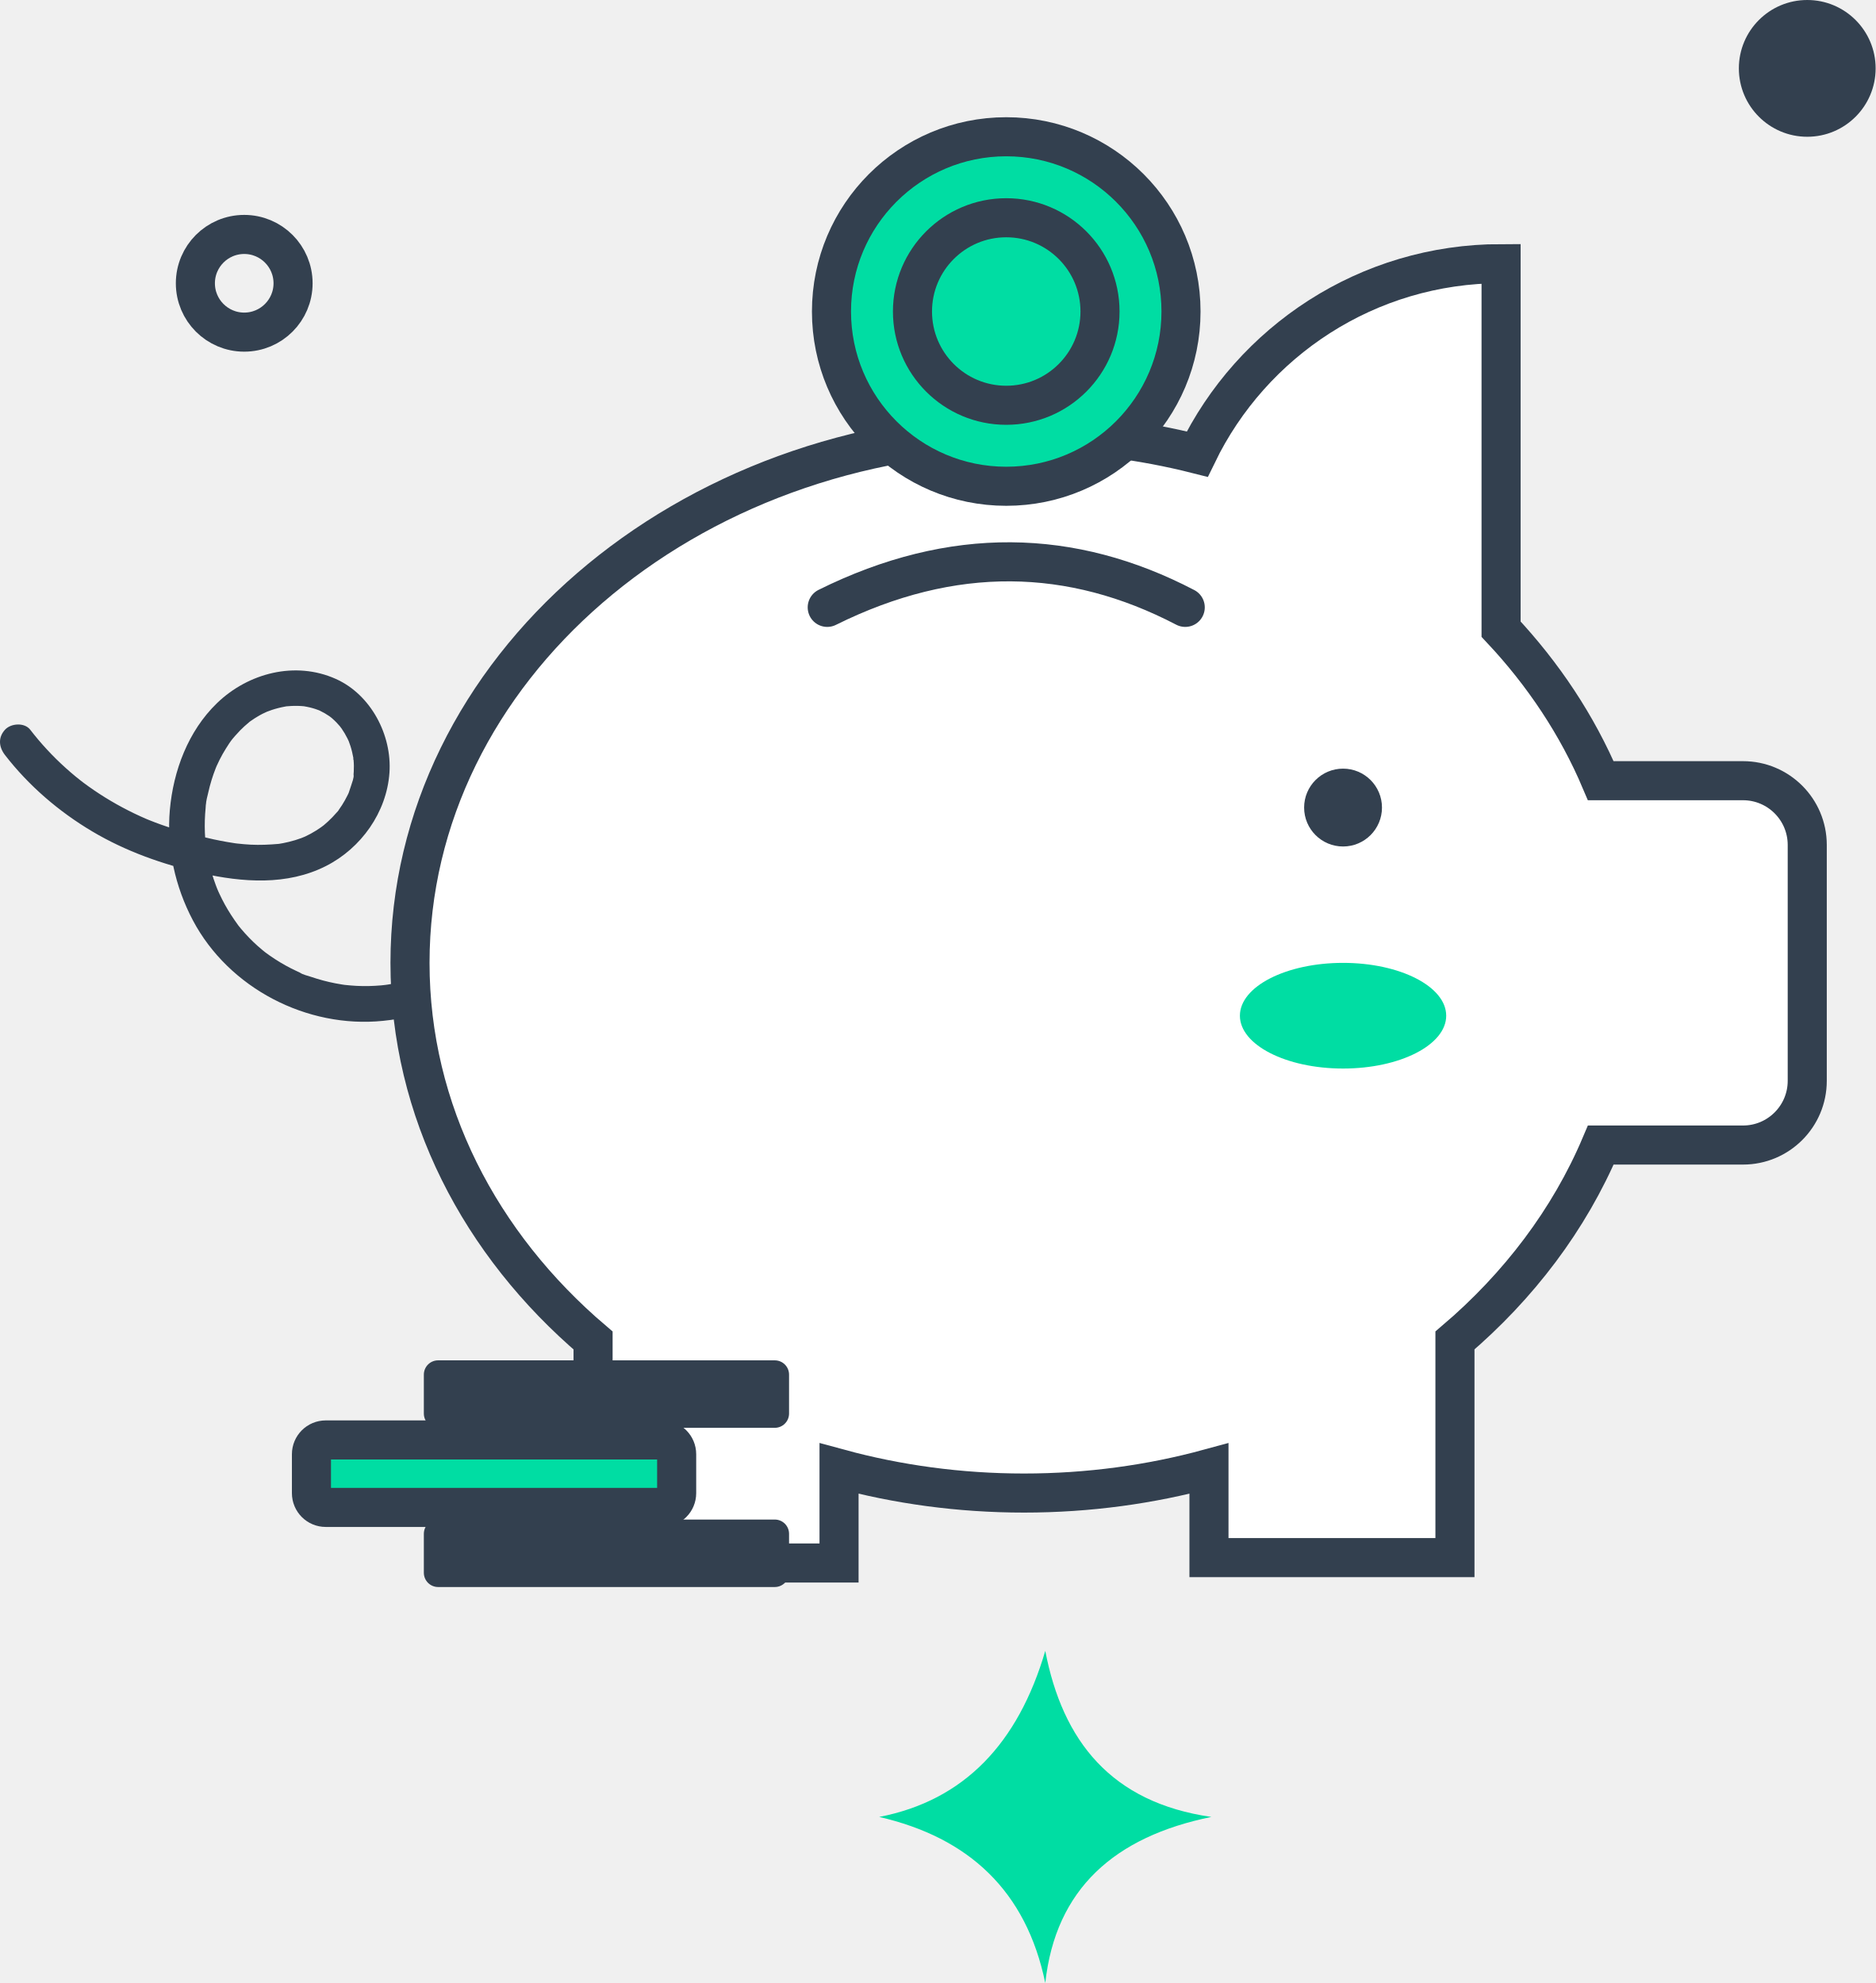
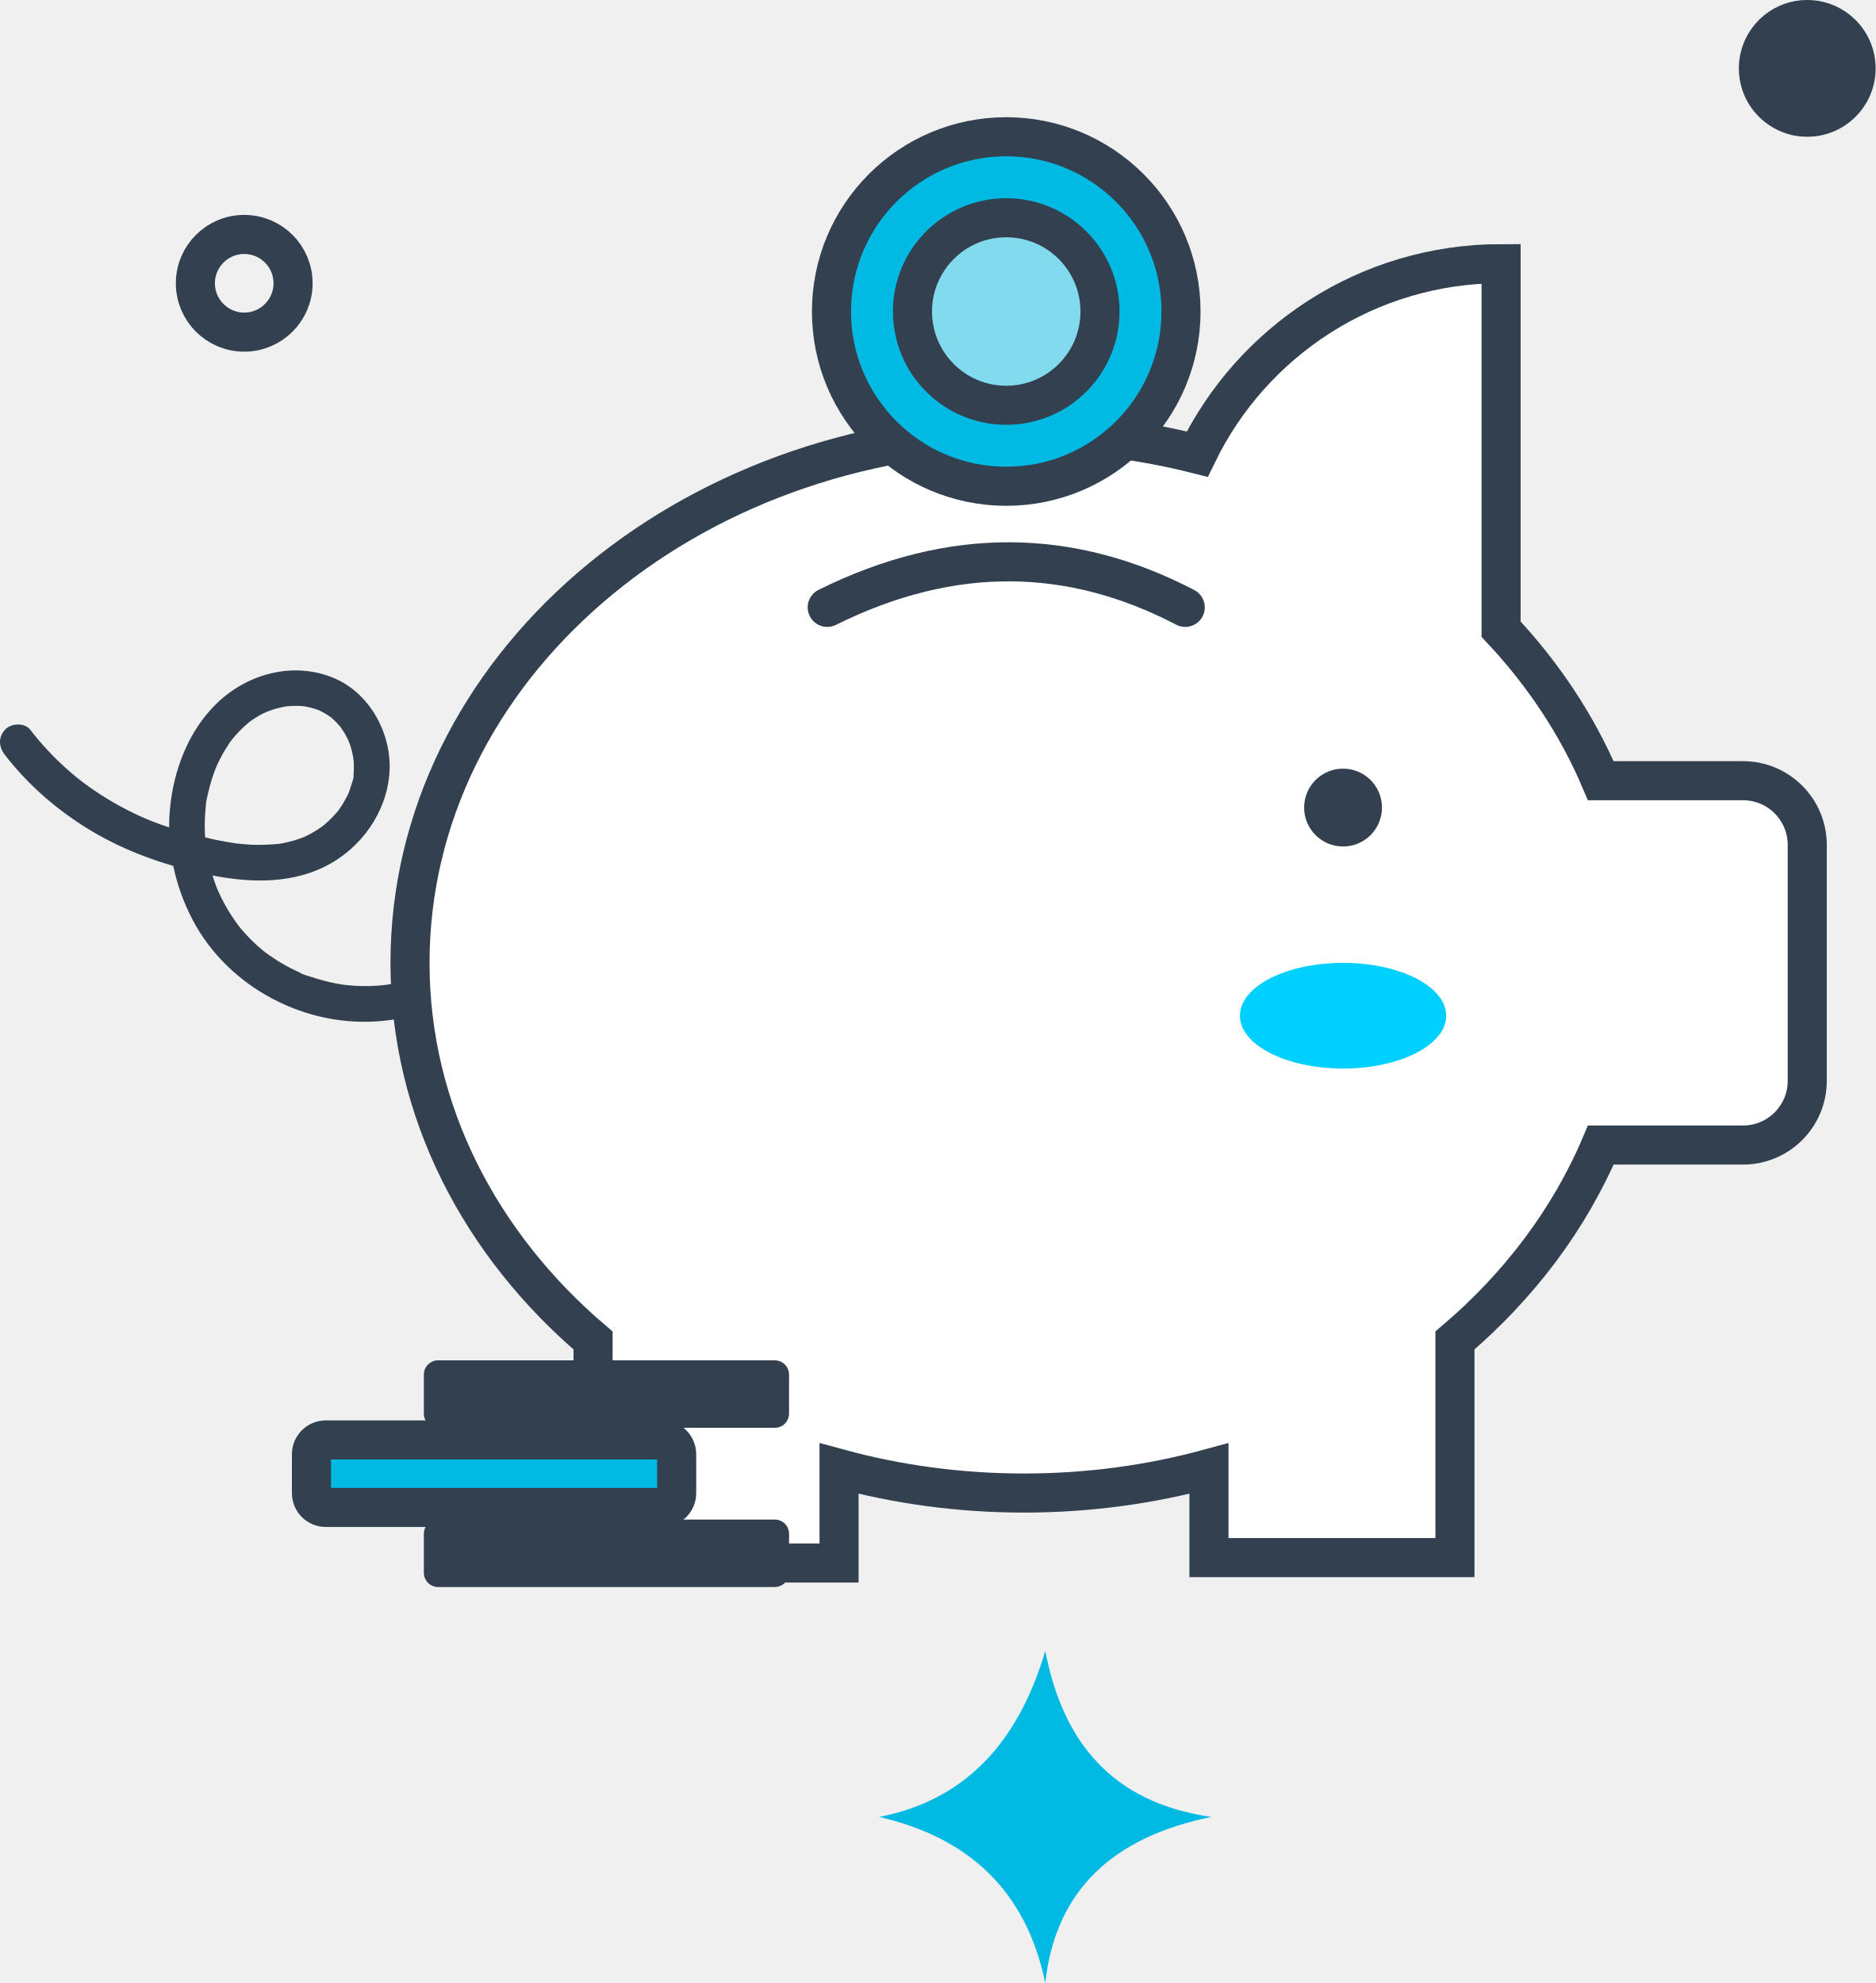
<svg xmlns="http://www.w3.org/2000/svg" width="192" height="203" viewBox="0 0 192 203" fill="none">
  <path d="M0.512 77.294C2.941 80.431 6.012 83.072 9.42 85.099C12.875 87.155 16.688 88.499 20.6 89.383C24.818 90.333 29.384 90.673 33.358 88.66C36.962 86.838 39.581 83.163 39.866 79.113C40.14 75.249 37.963 71.103 34.373 69.5C30.224 67.644 25.403 68.894 22.207 71.987C19.263 74.836 17.744 78.894 17.386 82.911C17.042 86.794 17.926 90.778 19.745 94.215C23.419 101.155 31.414 105.3 39.209 104.504C40.22 104.402 41.225 104.241 42.215 103.993C43.142 103.759 43.789 102.671 43.489 101.747C43.179 100.79 42.236 100.22 41.243 100.472C40.841 100.574 40.436 100.662 40.027 100.735C39.935 100.749 39.844 100.768 39.753 100.782C39.731 100.786 39.278 100.863 39.585 100.812C39.888 100.76 39.442 100.83 39.417 100.83C39.278 100.844 39.143 100.859 39.004 100.874C38.179 100.947 37.346 100.965 36.517 100.925C36.1 100.903 35.688 100.866 35.275 100.823C34.935 100.786 35.293 100.83 35.348 100.833C35.235 100.823 35.118 100.801 35.005 100.782C34.778 100.746 34.548 100.706 34.322 100.662C33.482 100.497 32.656 100.278 31.845 100.001C31.484 99.877 30.994 99.778 30.68 99.559C30.721 99.588 31.049 99.719 30.735 99.581C30.651 99.544 30.567 99.504 30.483 99.468C30.253 99.362 30.023 99.252 29.796 99.135C29.037 98.748 28.303 98.306 27.605 97.817C27.455 97.711 27.305 97.601 27.156 97.492C26.791 97.225 27.36 97.663 27.141 97.481C27.053 97.408 26.962 97.338 26.871 97.261C26.549 96.999 26.239 96.721 25.939 96.432C25.64 96.144 25.348 95.844 25.07 95.534C24.931 95.377 24.793 95.22 24.657 95.059C24.584 94.971 24.511 94.88 24.438 94.789C24.194 94.497 24.628 95.052 24.384 94.719C23.89 94.044 23.43 93.346 23.025 92.612C22.824 92.247 22.634 91.871 22.459 91.494C22.419 91.41 22.382 91.326 22.342 91.239C22.335 91.224 22.159 90.8 22.269 91.074C22.378 91.345 22.21 90.921 22.203 90.906C22.159 90.797 22.119 90.691 22.079 90.581C21.779 89.774 21.535 88.949 21.349 88.109C21.257 87.7 21.18 87.287 21.115 86.874C21.1 86.783 21.082 86.688 21.075 86.597C21.115 87.028 21.096 86.761 21.085 86.666C21.06 86.41 21.031 86.158 21.012 85.903C20.947 85.044 20.943 84.182 20.998 83.328C21.012 83.12 21.031 82.911 21.049 82.703C21.06 82.597 21.089 81.914 21.078 82.429C21.085 82.005 21.224 81.542 21.319 81.129C21.509 80.278 21.765 79.442 22.086 78.631C22.123 78.543 22.156 78.452 22.196 78.364C22.028 78.722 22.148 78.481 22.181 78.404C22.284 78.189 22.382 77.97 22.488 77.758C22.682 77.374 22.893 76.998 23.12 76.637C23.343 76.275 23.58 75.91 23.847 75.581C23.566 75.924 23.985 75.424 24.055 75.344C24.227 75.146 24.402 74.957 24.584 74.77C24.866 74.485 25.162 74.211 25.472 73.959C25.56 73.89 25.768 73.66 25.494 73.938C25.552 73.875 25.658 73.817 25.724 73.769C25.918 73.631 26.119 73.499 26.323 73.379C26.509 73.265 26.699 73.159 26.893 73.061C26.991 73.01 27.59 72.747 27.185 72.911C27.616 72.74 28.051 72.593 28.5 72.48C28.712 72.425 28.924 72.382 29.139 72.341C29.227 72.327 29.333 72.298 29.424 72.294C28.997 72.312 29.329 72.308 29.442 72.298C29.899 72.257 30.355 72.246 30.812 72.276C30.907 72.283 31.002 72.294 31.097 72.298C31.561 72.327 30.823 72.239 31.108 72.298C31.32 72.338 31.531 72.374 31.739 72.425C31.926 72.469 32.108 72.524 32.291 72.582C32.404 72.619 32.514 72.666 32.627 72.703C32.751 72.751 32.718 72.736 32.525 72.656C32.59 72.685 32.656 72.714 32.722 72.743C33.069 72.907 33.405 73.101 33.723 73.32C33.745 73.335 34.081 73.598 33.85 73.408C33.62 73.218 33.949 73.496 33.967 73.51C34.132 73.653 34.285 73.799 34.439 73.956C34.559 74.08 34.676 74.208 34.785 74.339C34.804 74.361 35.052 74.701 34.884 74.46C34.716 74.215 34.957 74.569 34.972 74.588C35.195 74.909 35.392 75.245 35.567 75.596C35.615 75.694 35.658 75.793 35.706 75.891C35.83 76.136 35.553 75.472 35.699 75.877C35.757 76.041 35.819 76.202 35.874 76.37C36.009 76.786 36.1 77.21 36.181 77.641C36.214 77.809 36.13 77.853 36.17 77.546C36.163 77.615 36.188 77.732 36.195 77.805C36.214 78.003 36.221 78.196 36.225 78.393C36.228 78.591 36.225 78.784 36.214 78.981C36.21 79.069 36.203 79.157 36.195 79.241C36.188 79.328 36.181 79.416 36.17 79.5C36.181 79.423 36.188 79.35 36.199 79.274C36.254 79.61 36.027 80.139 35.929 80.464C35.87 80.658 35.805 80.851 35.735 81.041C35.695 81.147 35.611 81.45 35.742 81.045C35.702 81.173 35.629 81.297 35.575 81.414C35.406 81.761 35.217 82.093 35.012 82.418C34.902 82.59 34.785 82.758 34.669 82.922C34.457 83.222 34.705 82.897 34.709 82.879C34.702 82.941 34.49 83.145 34.45 83.193C34.183 83.503 33.898 83.799 33.599 84.076C33.463 84.201 33.328 84.321 33.19 84.438C33.175 84.449 32.828 84.734 33.054 84.551C33.263 84.387 32.897 84.665 32.853 84.694C32.517 84.931 32.17 85.147 31.812 85.344C31.634 85.442 31.451 85.534 31.265 85.621C31.173 85.665 31.078 85.705 30.987 85.746C31.374 85.567 30.918 85.767 30.863 85.789C30.439 85.946 30.008 86.078 29.566 86.184C29.373 86.231 29.175 86.275 28.978 86.312C28.854 86.334 28.73 86.356 28.606 86.377C28.533 86.388 28.456 86.403 28.383 86.41C28.595 86.381 28.631 86.377 28.492 86.392C27.55 86.472 26.619 86.516 25.669 86.469C25.205 86.443 24.741 86.403 24.281 86.352C24.179 86.341 24.077 86.326 23.974 86.315C24.358 86.363 24.077 86.33 24 86.315C23.744 86.275 23.489 86.235 23.233 86.191C21.4 85.87 19.584 85.402 17.806 84.854C16.947 84.591 16.096 84.288 15.264 83.952C15.15 83.908 15.037 83.861 14.928 83.814C14.986 83.839 15.275 83.963 14.96 83.828C14.76 83.74 14.559 83.653 14.361 83.561C13.941 83.371 13.525 83.171 13.112 82.959C11.509 82.144 9.975 81.195 8.532 80.117C8.441 80.048 8.01 79.712 8.324 79.96C8.134 79.811 7.944 79.657 7.754 79.504C7.418 79.226 7.086 78.941 6.761 78.649C6.074 78.032 5.413 77.385 4.789 76.706C4.193 76.063 3.631 75.395 3.094 74.701C2.506 73.941 1.122 74.036 0.512 74.701C-0.226 75.515 -0.113 76.483 0.512 77.294Z" fill="#33404F" />
  <path d="M178.422 79.92H163.864C161.46 74.244 157.983 69.014 153.659 64.408V26.99C139.974 26.99 128.147 34.949 122.556 46.49C116.931 45.066 110.981 44.295 104.823 44.295C70.111 44.295 41.97 68.594 41.97 98.569C41.97 113.701 49.143 127.383 60.71 137.226V160.005H85.889V150.334C91.865 151.963 98.223 152.843 104.823 152.843C111.423 152.843 117.782 151.963 123.757 150.334V159.454H148.937V137.222C155.493 131.641 160.642 124.83 163.867 117.218H178.426C182.056 117.218 185 114.274 185 110.644V86.491C184.996 82.86 182.053 79.92 178.422 79.92Z" fill="white" stroke="#33404F" stroke-width="4" stroke-miterlimit="10" />
  <path d="M137.483 86.655C139.683 86.655 141.467 84.871 141.467 82.67C141.467 80.47 139.683 78.686 137.483 78.686C135.282 78.686 133.498 80.47 133.498 82.67C133.498 84.871 135.282 86.655 137.483 86.655Z" fill="#33404F" />
-   <path d="M137.483 109.387C143.314 109.387 148.042 106.966 148.042 103.978C148.042 100.991 143.314 98.569 137.483 98.569C131.651 98.569 126.924 100.991 126.924 103.978C126.924 106.966 131.651 109.387 137.483 109.387Z" fill="#00DDA3" />
+   <path d="M137.483 109.387C143.314 109.387 148.042 106.966 148.042 103.978C148.042 100.991 143.314 98.569 137.483 98.569C131.651 98.569 126.924 100.991 126.924 103.978C126.924 106.966 131.651 109.387 137.483 109.387Z" fill="#00D0FF" />
  <path d="M84.68 62.177C97.533 55.8 109.718 56.118 121.328 62.177" stroke="#33404F" stroke-width="4" stroke-miterlimit="10" stroke-linecap="round" />
-   <path d="M103.004 49.779C112.884 49.779 120.894 41.769 120.894 31.889C120.894 22.009 112.884 14 103.004 14C93.124 14 85.115 22.009 85.115 31.889C85.115 41.769 93.124 49.779 103.004 49.779Z" fill="#00DDA3" stroke="#33404F" stroke-width="4" stroke-miterlimit="10" />
-   <path d="M103.004 41.488C108.305 41.488 112.603 37.19 112.603 31.889C112.603 26.588 108.305 22.291 103.004 22.291C97.703 22.291 93.406 26.588 93.406 31.889C93.406 37.19 97.703 41.488 103.004 41.488Z" fill="#00DDA3" stroke="#33404F" stroke-width="4" stroke-miterlimit="10" />
+   <path d="M103.004 49.779C112.884 49.779 120.894 41.769 120.894 31.889C120.894 22.009 112.884 14 103.004 14C93.124 14 85.115 22.009 85.115 31.889C85.115 41.769 93.124 49.779 103.004 49.779Z" fill="#00BAE4" stroke="#33404F" stroke-width="4" stroke-miterlimit="10" />
+   <path d="M103.004 41.488C108.305 41.488 112.603 37.19 112.603 31.889C112.603 26.588 108.305 22.291 103.004 22.291C97.703 22.291 93.406 26.588 93.406 31.889C93.406 37.19 97.703 41.488 103.004 41.488Z" fill="#82DAEE" stroke="#33404F" stroke-width="4" stroke-miterlimit="10" />
  <path d="M79.312 146.166H44.848C44.041 146.166 43.387 145.512 43.387 144.705V140.72C43.387 139.913 44.041 139.259 44.848 139.259H79.312C80.119 139.259 80.772 139.913 80.772 140.72V144.705C80.772 145.512 80.115 146.166 79.312 146.166Z" fill="#33404F" />
-   <path d="M67.807 154.314H33.343C32.536 154.314 31.882 153.661 31.882 152.853V148.869C31.882 148.061 32.536 147.408 33.343 147.408H67.807C68.614 147.408 69.267 148.061 69.267 148.869V152.853C69.267 153.661 68.614 154.314 67.807 154.314Z" fill="#00DDA3" stroke="#33404F" stroke-width="4" stroke-miterlimit="10" />
+   <path d="M67.807 154.314H33.343C32.536 154.314 31.882 153.661 31.882 152.853V148.869C31.882 148.061 32.536 147.408 33.343 147.408H67.807C68.614 147.408 69.267 148.061 69.267 148.869V152.853C69.267 153.661 68.614 154.314 67.807 154.314Z" fill="#00BAE4" stroke="#33404F" stroke-width="4" stroke-miterlimit="10" />
  <path d="M79.312 162.463H44.848C44.041 162.463 43.387 161.809 43.387 161.002V157.017C43.387 156.21 44.041 155.556 44.848 155.556H79.312C80.119 155.556 80.772 156.21 80.772 157.017V161.002C80.772 161.809 80.115 162.463 79.312 162.463Z" fill="#33404F" />
  <circle cx="185" cy="7" r="7" fill="#33404F" />
  <circle cx="25" cy="29" r="5" stroke="#33404F" stroke-width="4" />
-   <path d="M107 169C104.228 178.451 98.711 184.312 90 186C99.157 188.11 105.045 193.549 107 203C108.053 193.354 114.106 188.02 124 186C113.756 184.529 108.775 178.234 107 169Z" fill="#00DDA3" />
+   <path d="M107 169C104.228 178.451 98.711 184.312 90 186C99.157 188.11 105.045 193.549 107 203C108.053 193.354 114.106 188.02 124 186C113.756 184.529 108.775 178.234 107 169Z" fill="#00BAE4" />
</svg>
